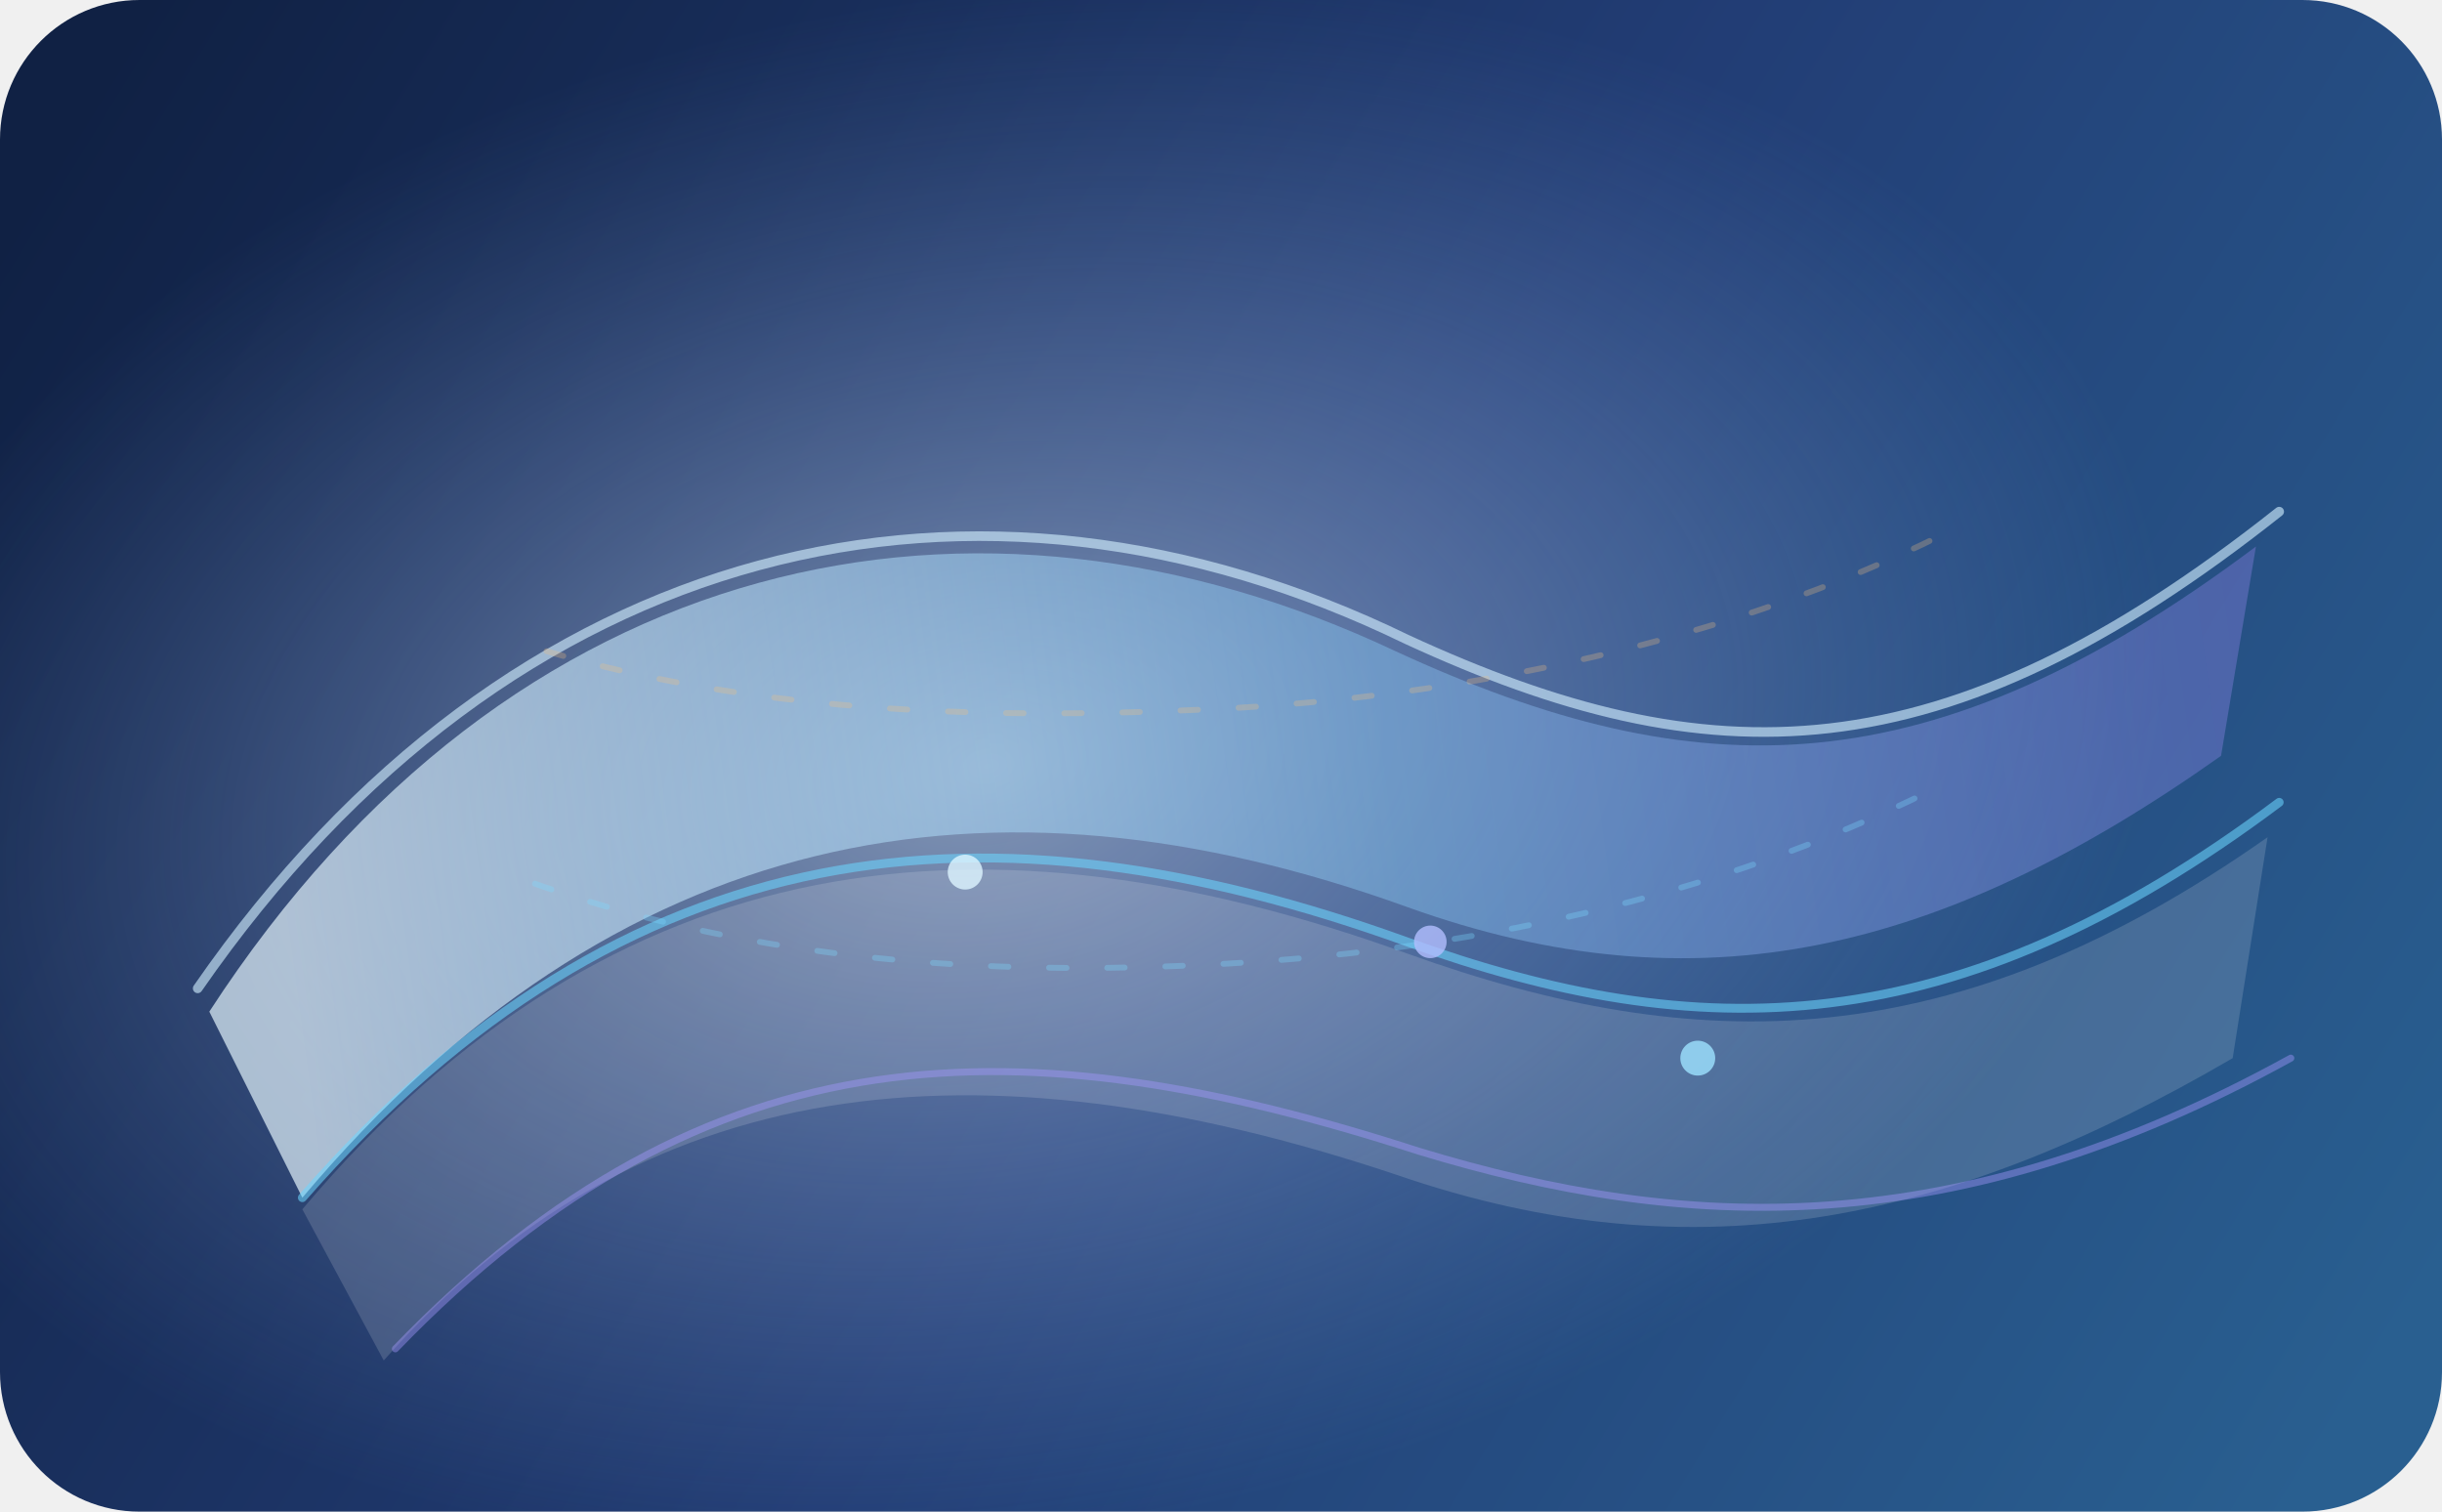
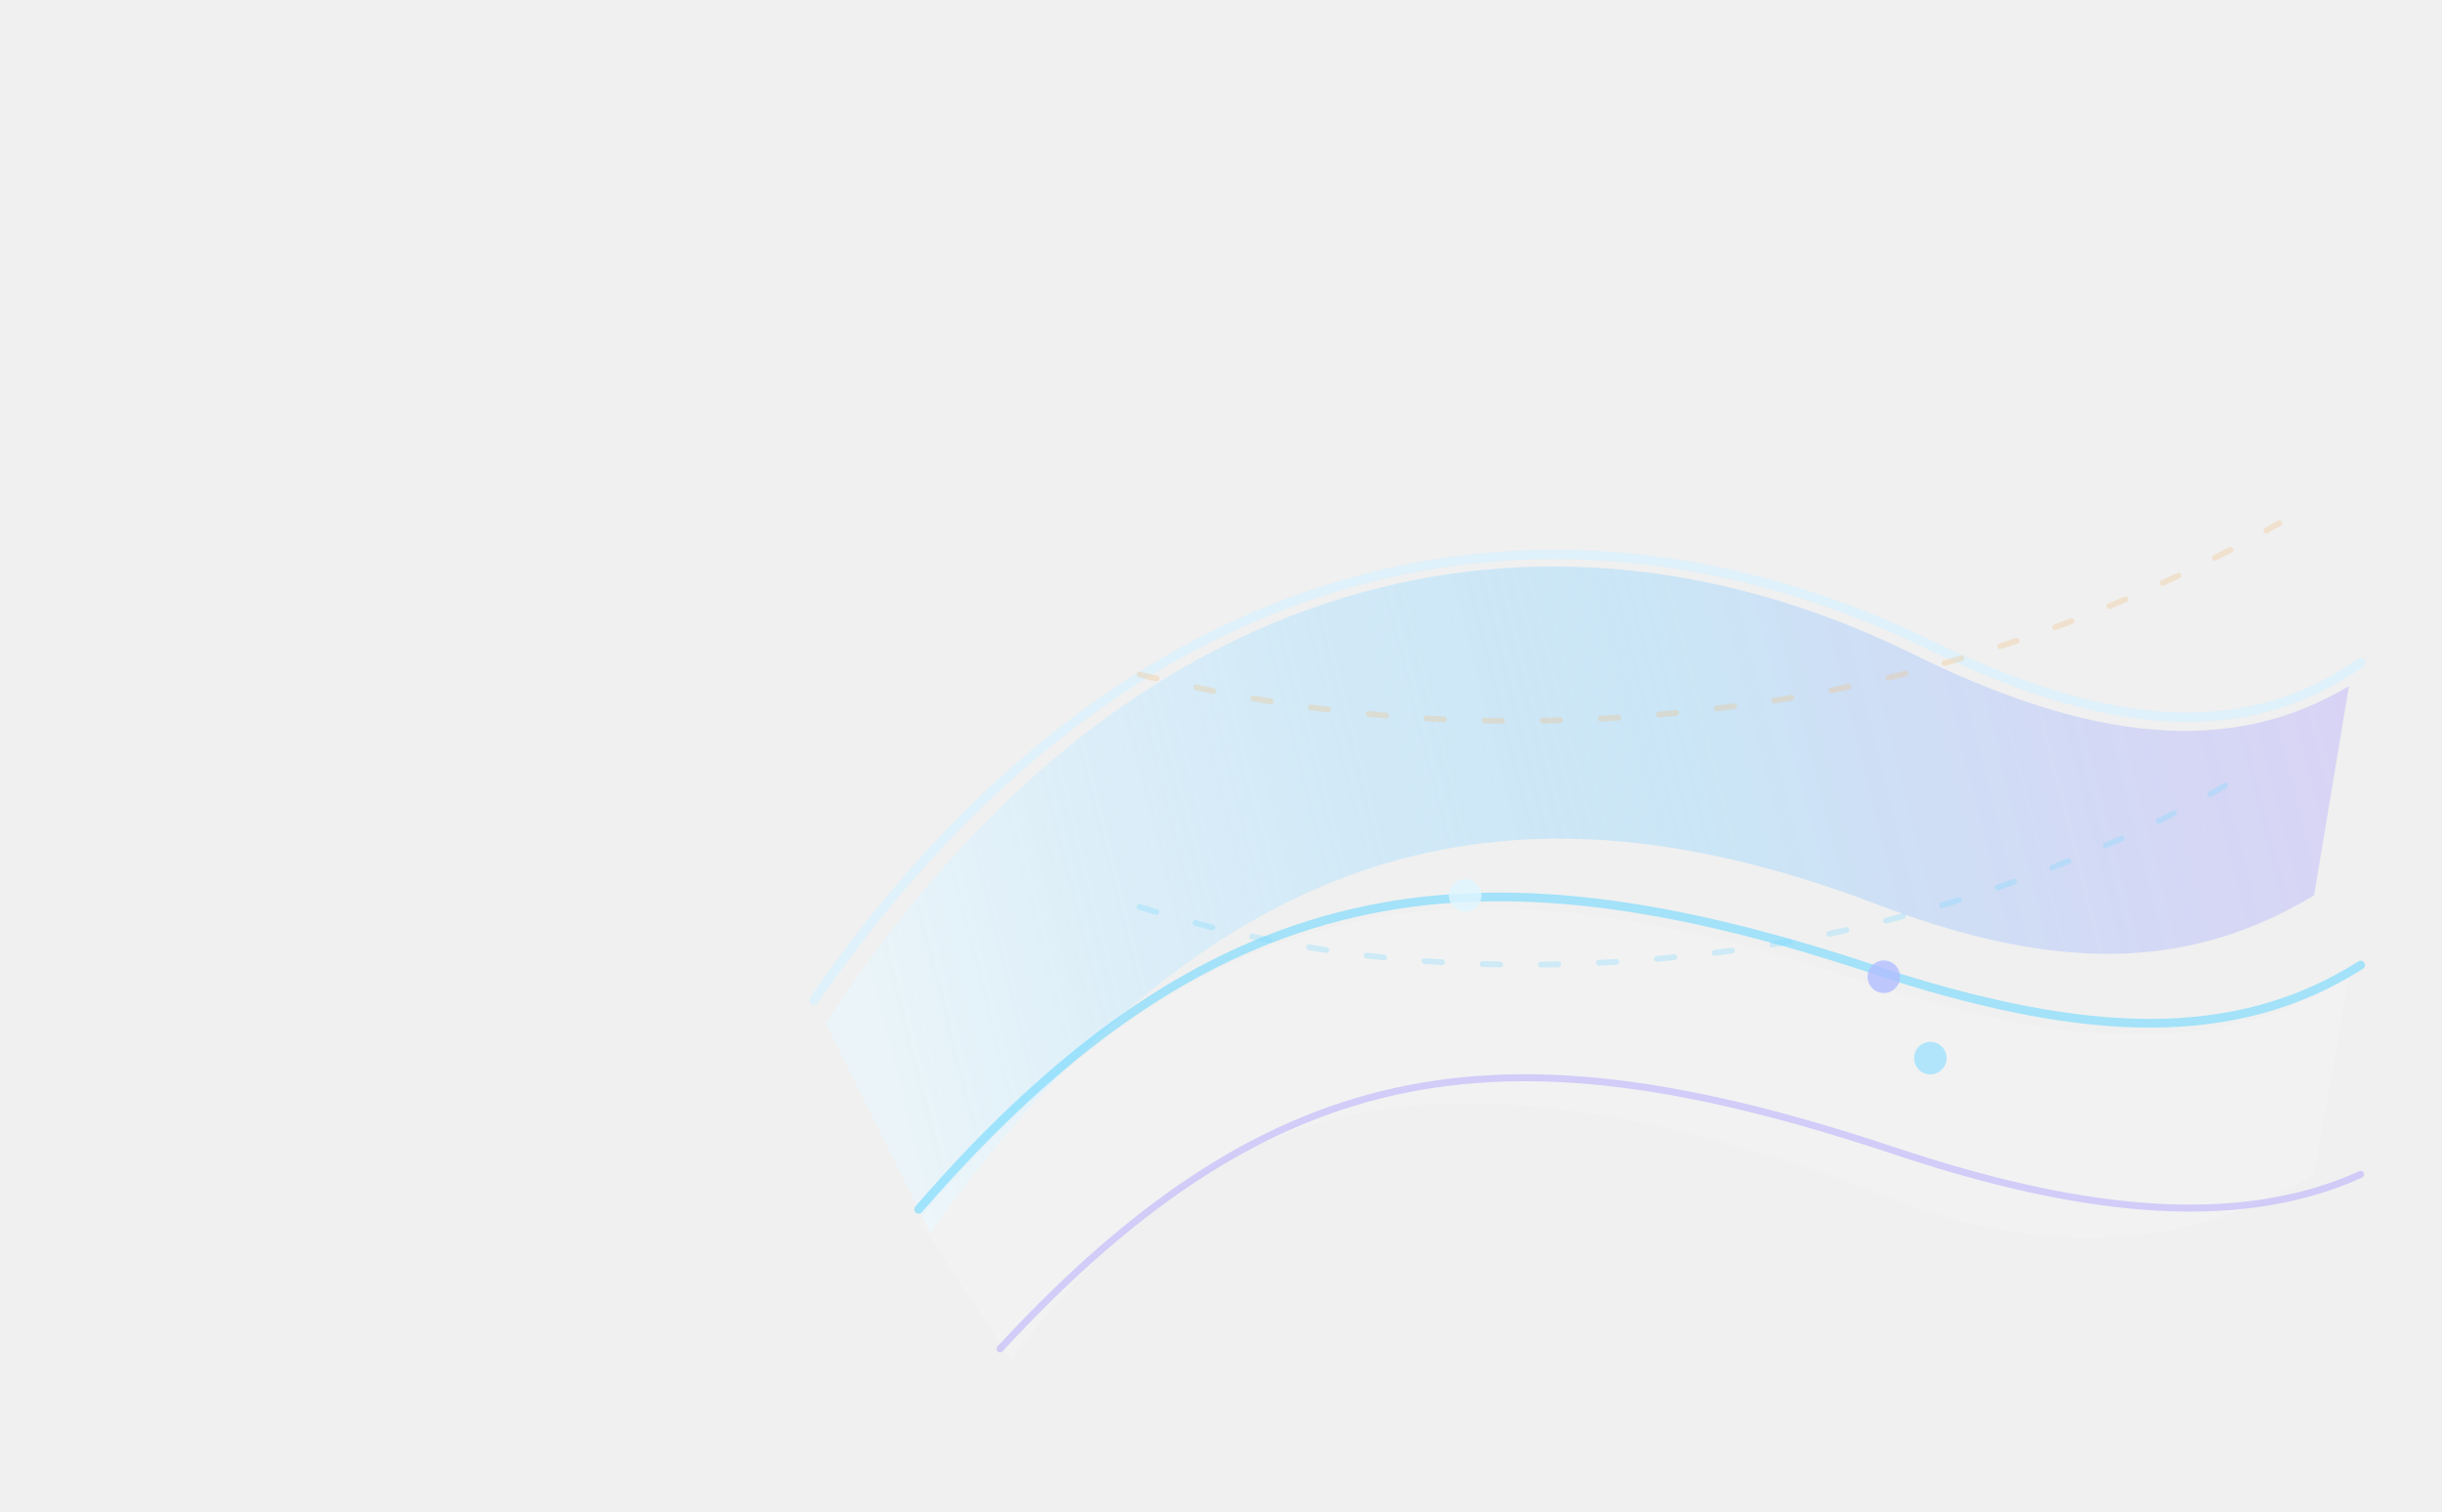
<svg xmlns="http://www.w3.org/2000/svg" width="420" height="260" viewBox="0 0 420 260" fill="none">
  <defs>
-     <linearGradient id="topo-a-bg" x1="18" y1="12" x2="402" y2="248" gradientUnits="userSpaceOnUse">
-       <stop stop-color="#102144" />
-       <stop offset="0.52" stop-color="#223D75" />
-       <stop offset="1" stop-color="#295F90" />
-     </linearGradient>
-     <radialGradient id="topo-a-focus" cx="0" cy="0" r="1" gradientUnits="userSpaceOnUse" gradientTransform="translate(170 132) rotate(-10) scale(204 132)">
-       <stop stop-color="#EAF6FF" stop-opacity="0.5" />
-       <stop offset="0.6" stop-color="#B8D3FF" stop-opacity="0.2" />
-       <stop offset="1" stop-color="#93B8EA" stop-opacity="0" />
-     </radialGradient>
-     <linearGradient id="topo-a-ribbon" x1="48" y1="154" x2="386" y2="108" gradientUnits="userSpaceOnUse">
-       <stop stop-color="#E7F7FF" stop-opacity="0.68" />
-       <stop offset="0.56" stop-color="#8FD4FF" stop-opacity="0.38" />
-       <stop offset="1" stop-color="#A58FFF" stop-opacity="0.3" />
+     <linearGradient id="topA-band" x1="150" y1="168" x2="404" y2="104" gradientUnits="userSpaceOnUse">
+       <stop offset="0" stop-color="#E6F7FF" stop-opacity="0.62" />
+       <stop offset="0.56" stop-color="#8DD4FF" stop-opacity="0.38" />
+       <stop offset="1" stop-color="#A38EFF" stop-opacity="0.3" />
    </linearGradient>
  </defs>
-   <rect width="420" height="260" rx="24" fill="url(#topo-a-bg)" />
-   <rect width="420" height="260" rx="24" fill="url(#topo-a-focus)" />
-   <path d="M36 174C88 94 168 78 240 112C292 136 332 136 388 94L382 130C334 164 292 174 242 156C170 130 106 142 52 206L36 174Z" fill="url(#topo-a-ribbon)" />
-   <path d="M52 208C106 144 170 138 242 164C292 182 336 182 390 144L384 182C336 210 292 220 240 202C168 178 110 184 66 234L52 208Z" fill="#FFFFFF" fill-opacity="0.15" />
+   <path d="M142 176C194 96 266 82 328 112C360 128 384 130 404 118L398 154C378 166 356 168 324 156C262 132 210 142 160 212L142 176Z" fill="url(#topA-band)" />
+   <path d="M158 210C208 150 254 146 324 170C356 180 382 182 404 168L398 202C378 214 352 218 320 204C252 180 210 184 174 234L158 210Z" fill="#FFFFFF" fill-opacity="0.14" />
  <g fill="none" stroke-linecap="round">
-     <path d="M34 170C88 92 168 74 242 110C294 134 334 134 392 88" stroke="#D2EEFF" stroke-opacity="0.62" stroke-width="1.65" />
-     <path d="M52 206C108 142 170 136 242 162C292 180 336 180 392 138" stroke="#6CD6FF" stroke-opacity="0.56" stroke-width="1.52" />
-     <path d="M68 232C122 176 176 176 244 198C290 212 336 214 394 182" stroke="#A69AFF" stroke-opacity="0.42" stroke-width="1.2" />
-     <path d="M92 152C126 164 164 168 206 166C252 164 296 154 332 136" stroke="#7CD8FF" stroke-opacity="0.32" stroke-width="1" stroke-dasharray="3 7" />
-     <path d="M94 112C128 122 166 124 208 122C252 120 298 110 334 92" stroke="#F0BE80" stroke-opacity="0.28" stroke-width="1" stroke-dasharray="3 7" />
+     <path d="M140 172C194 94 266 80 330 110C362 126 386 128 406 114" stroke="#D4F0FF" stroke-opacity="0.64" stroke-width="1.62" />
+     <path d="M158 208C210 148 256 144 326 168C358 178 384 180 406 166" stroke="#6CD7FF" stroke-opacity="0.58" stroke-width="1.5" />
+     <path d="M172 232C220 180 260 176 326 198C356 208 384 212 406 202" stroke="#A69BFF" stroke-opacity="0.44" stroke-width="1.2" />
+     <path d="M196 156C228 166 260 168 294 164C328 160 362 148 388 132" stroke="#7DD8FF" stroke-opacity="0.32" stroke-width="1" stroke-dasharray="3 7" />
+     <path d="M196 116C228 124 260 126 294 122C330 118 364 106 392 90" stroke="#F0BE80" stroke-opacity="0.3" stroke-width="1" stroke-dasharray="3 7" />
  </g>
-   <circle cx="166" cy="150" r="3" fill="#DDF5FF" fill-opacity="0.8" />
-   <circle cx="292" cy="182" r="3" fill="#9EE2FF" fill-opacity="0.8" />
-   <circle cx="246" cy="162" r="2.8" fill="#B1BEFF" fill-opacity="0.8" />
+   <circle cx="252" cy="154" r="2.8" fill="#E0F6FF" fill-opacity="0.8" />
+   <circle cx="332" cy="182" r="2.8" fill="#A1E2FF" fill-opacity="0.8" />
+   <circle cx="324" cy="168" r="2.8" fill="#B2BEFF" fill-opacity="0.8" />
</svg>
